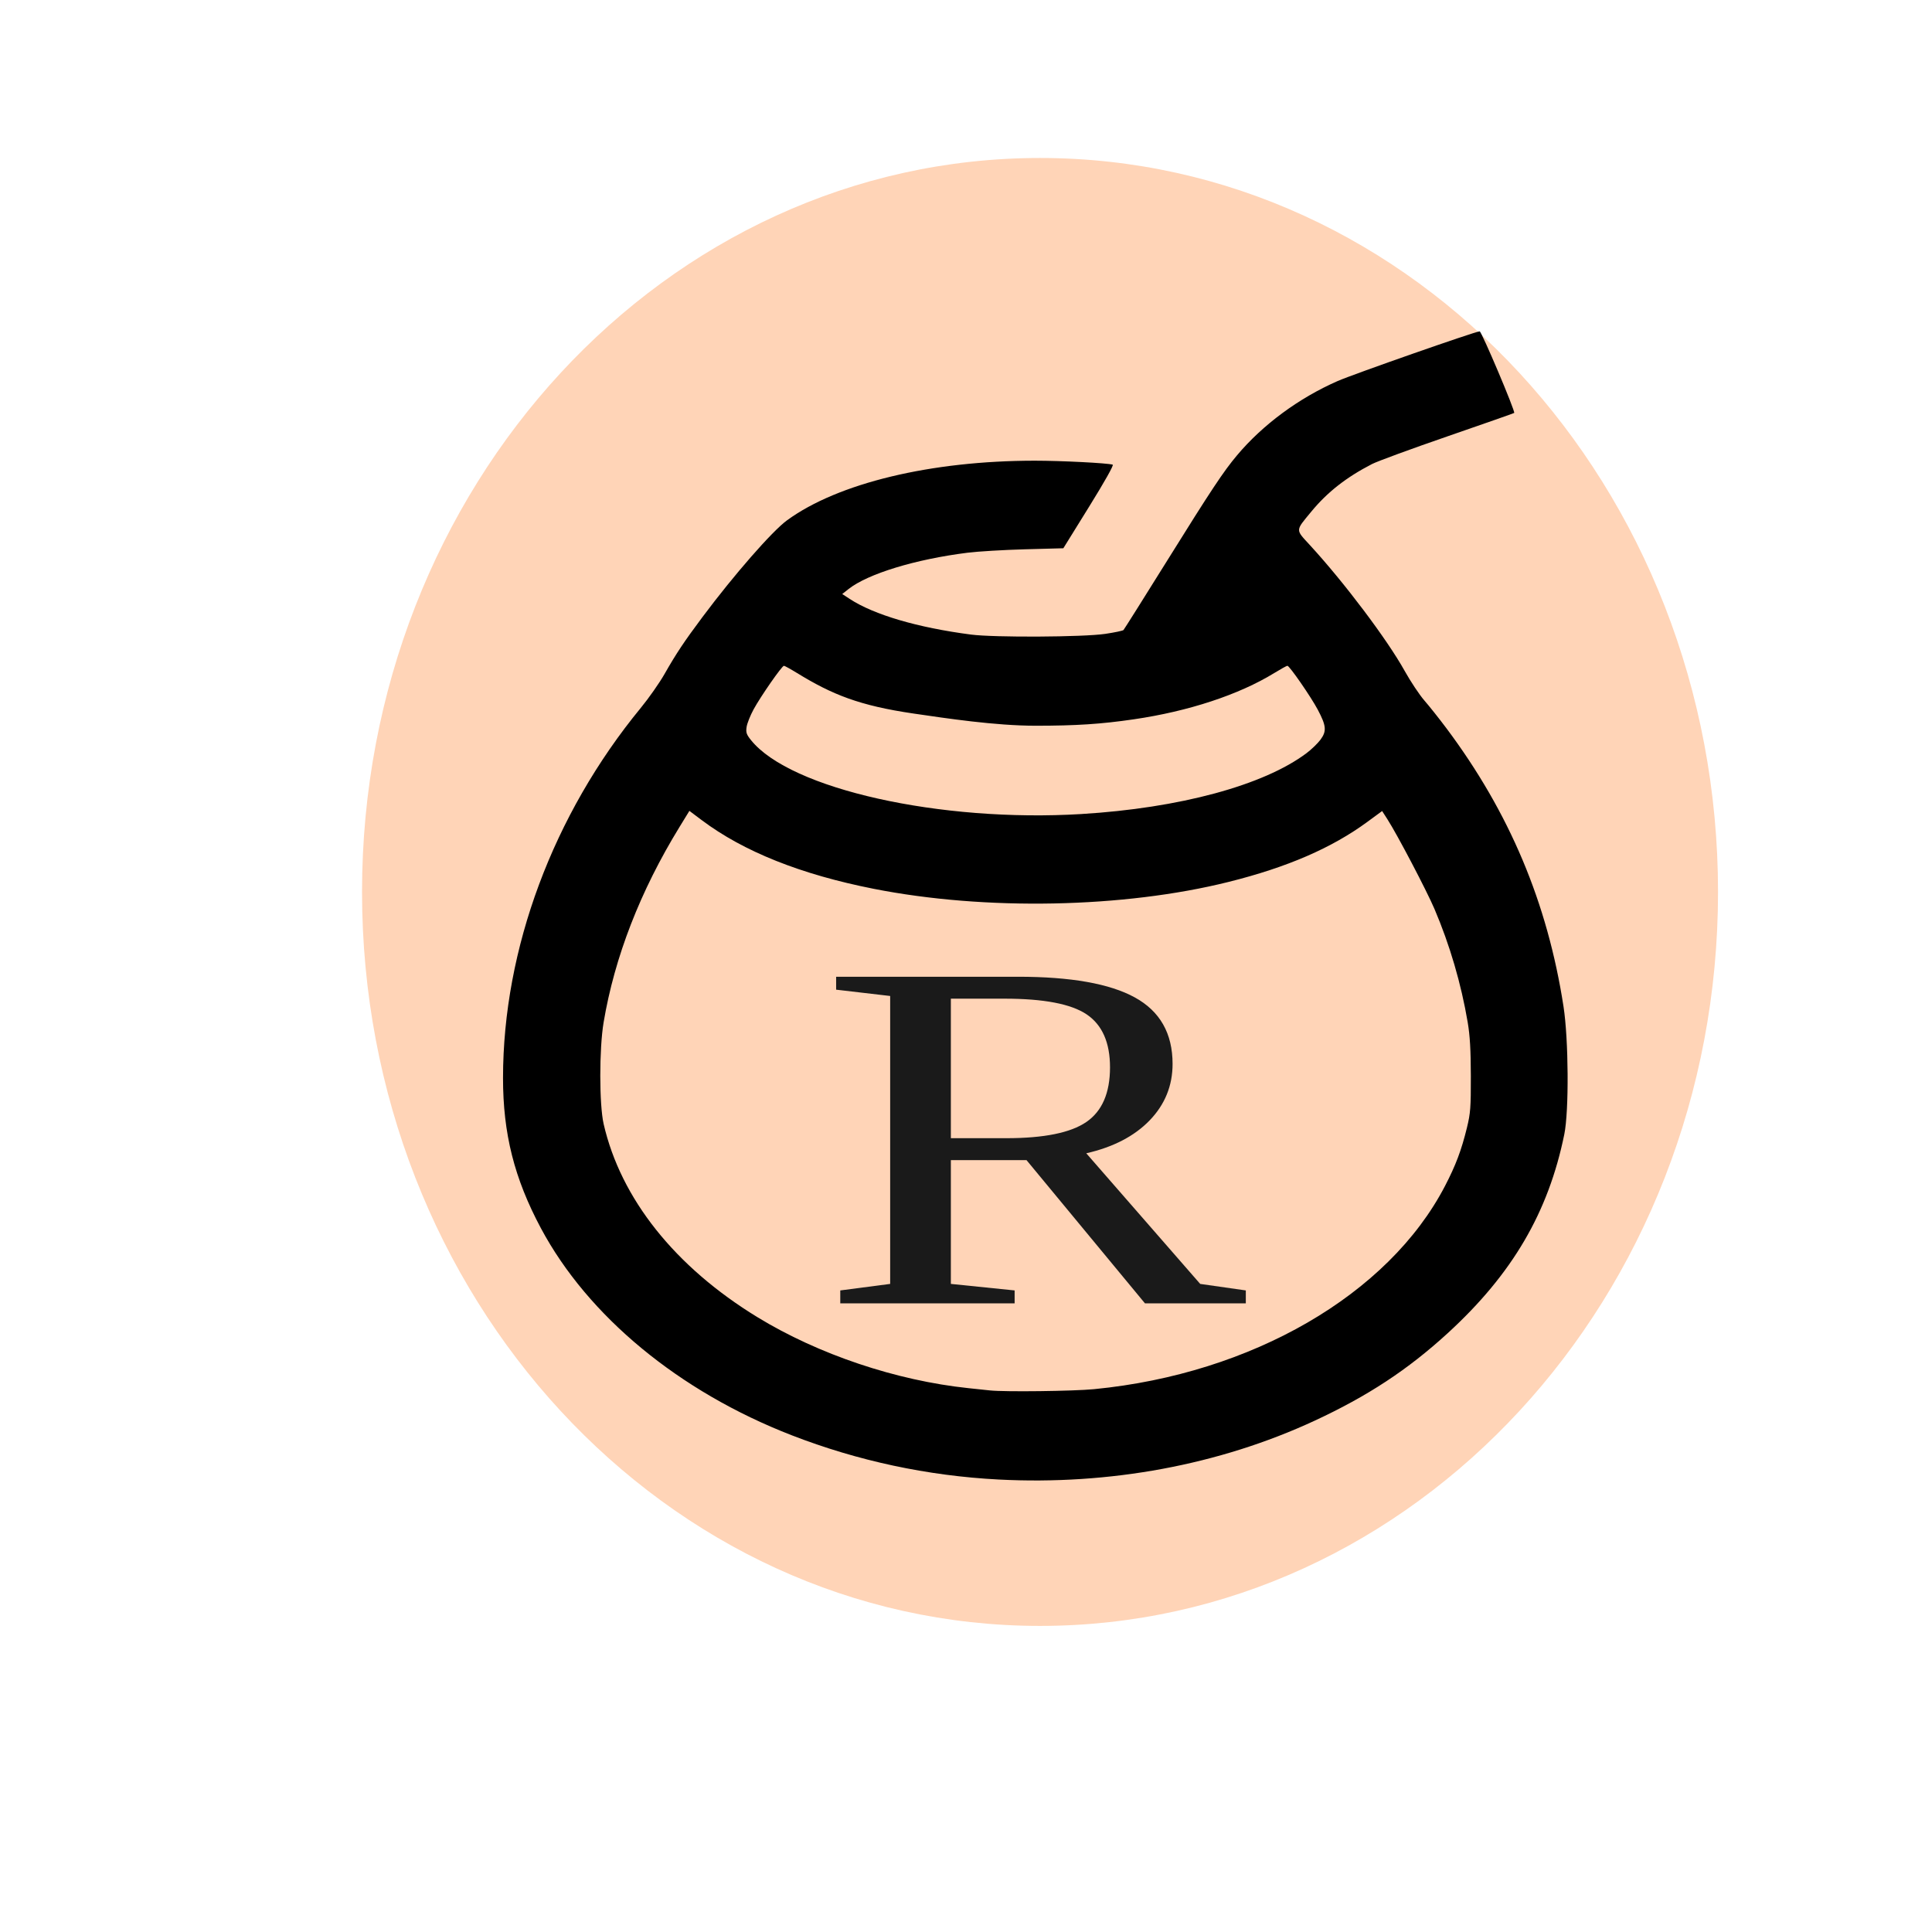
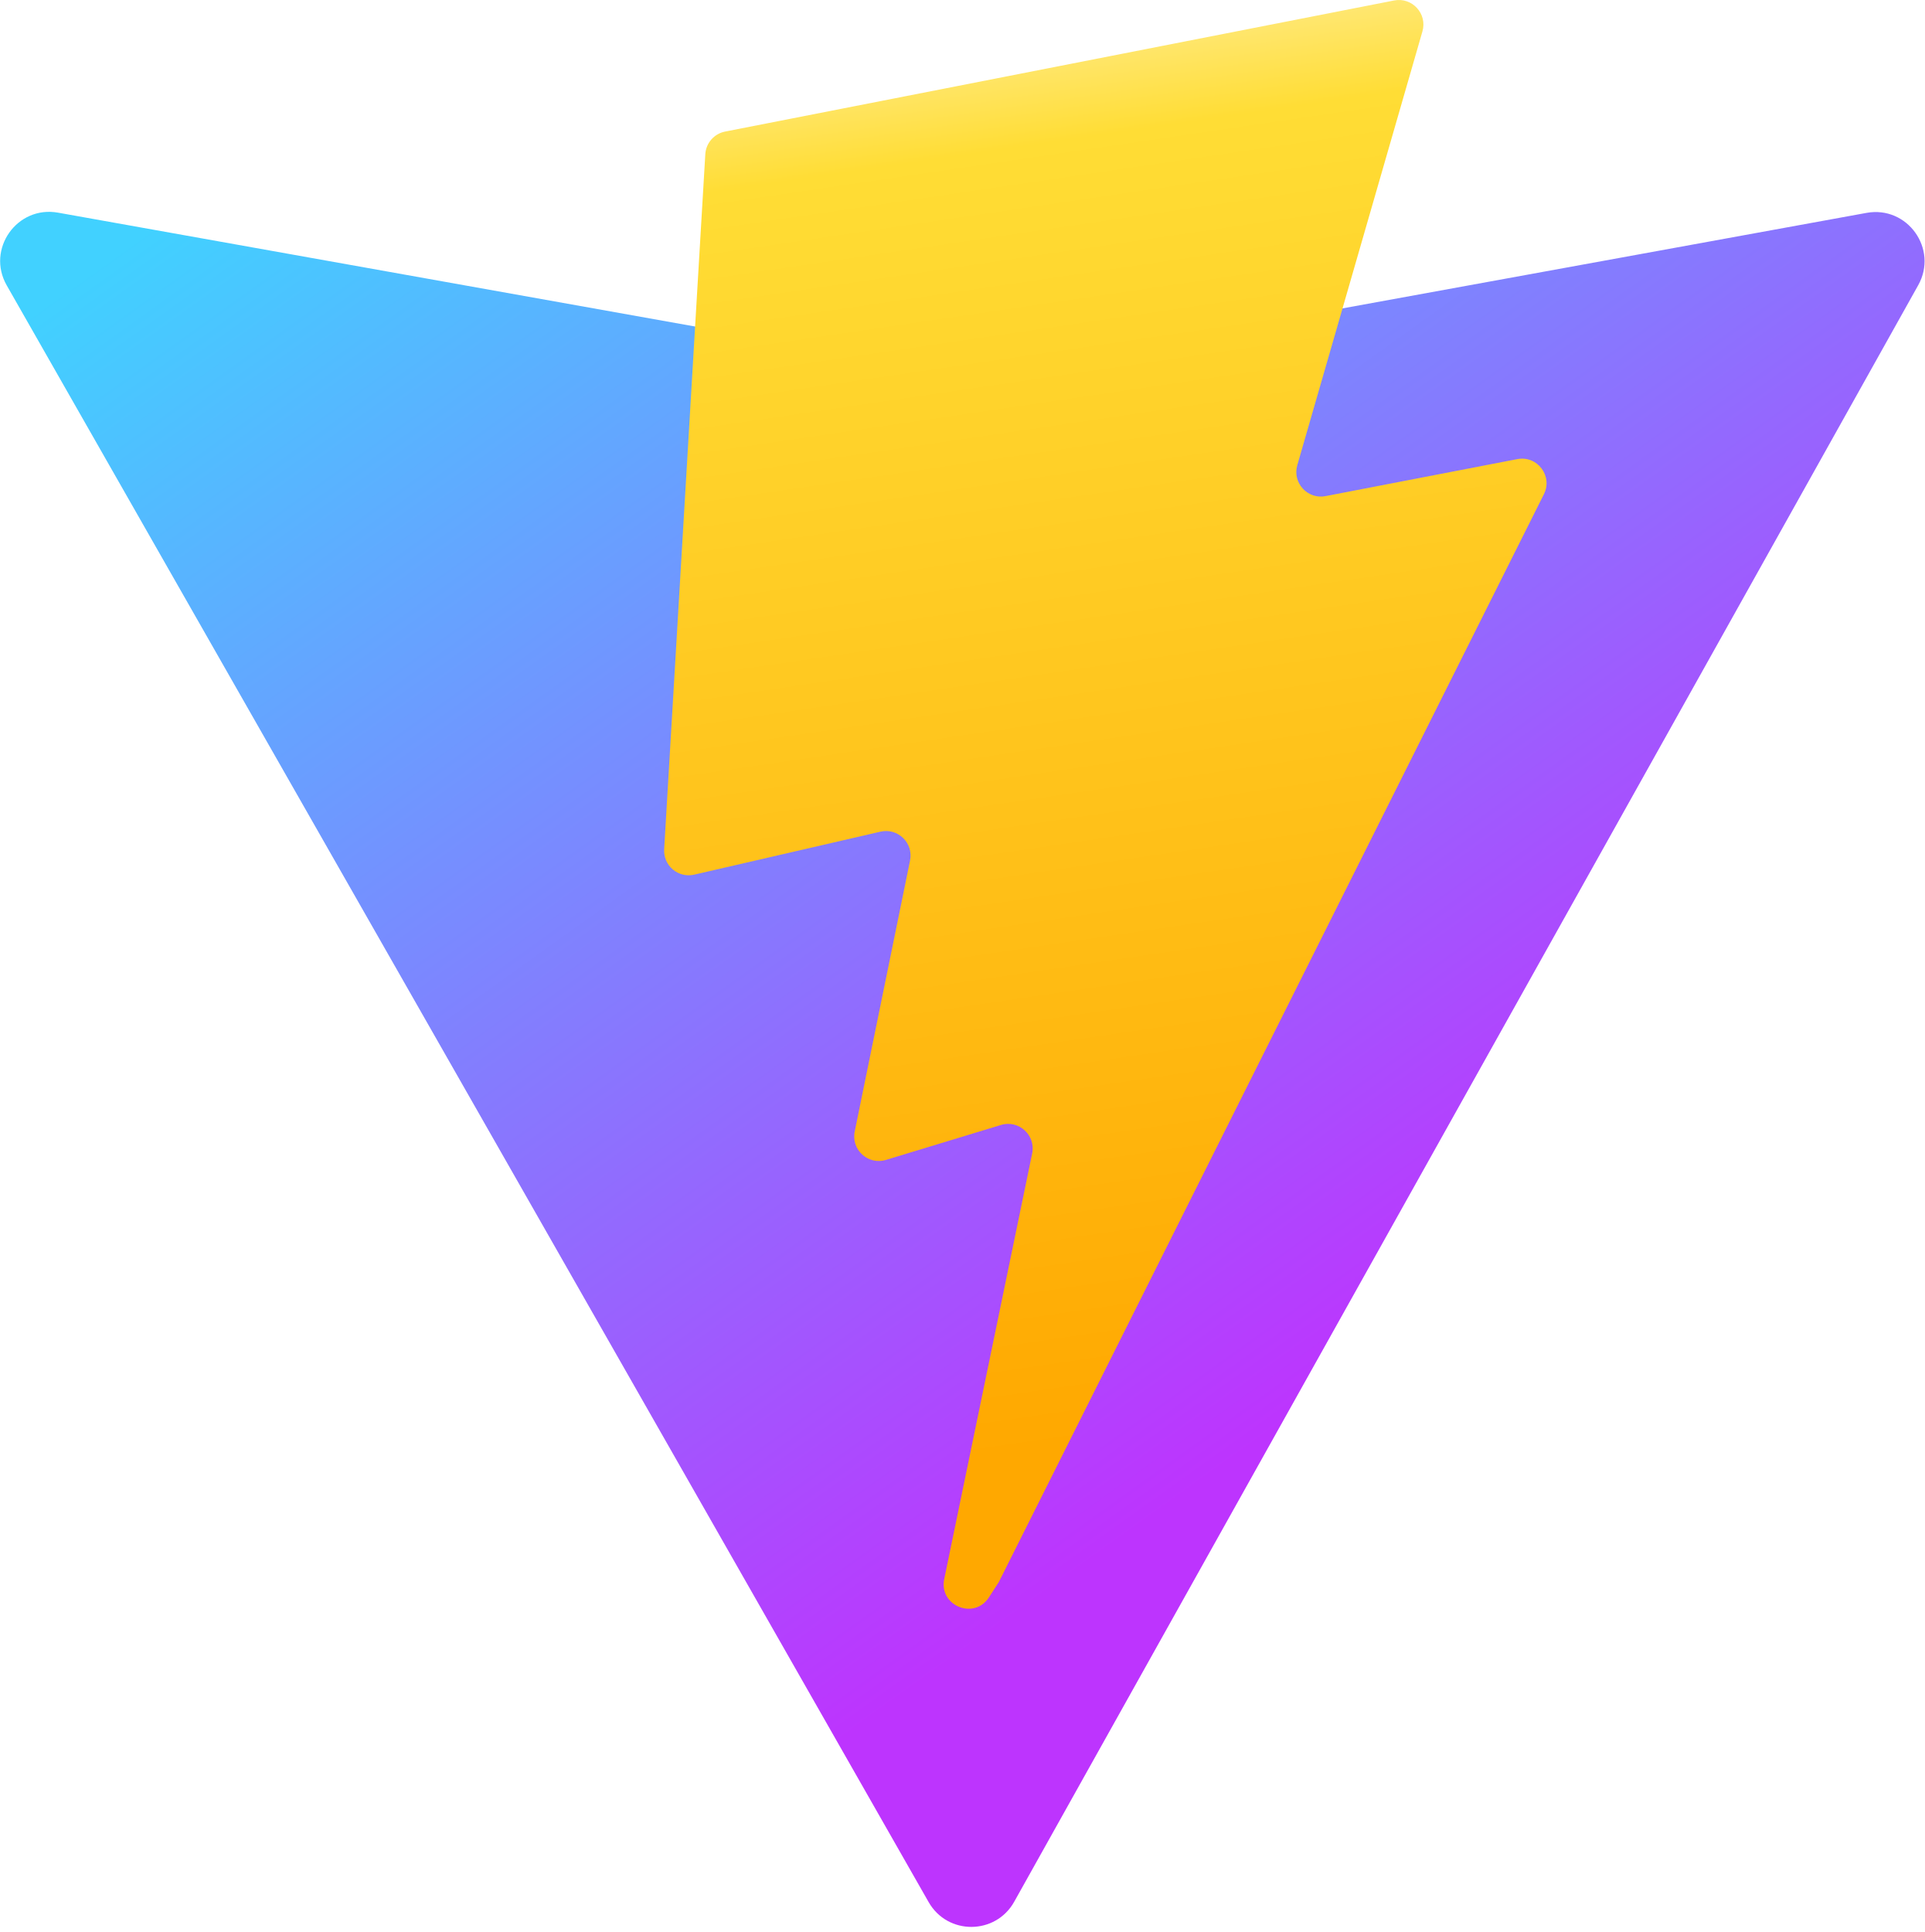
- <svg xmlns="http://www.w3.org/2000/svg" aria-hidden="true" role="img" class="iconify iconify--logos" width="31.88" height="32" preserveAspectRatio="xMidYMid meet" viewBox="0 0 256 257" version="1.1" id="svg6" xml:space="preserve">
-   <defs id="defs5">
+ <svg xmlns="http://www.w3.org/2000/svg" aria-hidden="true" role="img" class="iconify iconify--logos" width="31.88" height="32" preserveAspectRatio="xMidYMid meet" viewBox="0 0 256 257">
+   <defs>
    <linearGradient id="IconifyId1813088fe1fbc01fb466" x1="-.828%" x2="57.636%" y1="7.652%" y2="78.411%">
-       <stop offset="0%" stop-color="#41D1FF" id="stop1" />
-       <stop offset="100%" stop-color="#BD34FE" id="stop2" />
+       <stop offset="0%" stop-color="#41D1FF" />
+       <stop offset="100%" stop-color="#BD34FE" />
    </linearGradient>
-     <linearGradient id="IconifyId1813088fe1fbc01fb467" x1="188.006" x2="199.006" y1="3.553" y2="141.109" gradientTransform="matrix(0.7406354,0,0,1.350192,-14.44804,29.3339)" gradientUnits="userSpaceOnUse">
-       <stop offset="0%" stop-color="#FFEA83" id="stop3" />
-       <stop offset="8.333%" stop-color="#FFDD35" id="stop4" />
-       <stop offset="100%" stop-color="#FFA800" id="stop5" />
+     <linearGradient id="IconifyId1813088fe1fbc01fb467" x1="43.376%" x2="50.316%" y1="2.242%" y2="89.03%">
+       <stop offset="0%" stop-color="#FFEA83" />
+       <stop offset="8.333%" stop-color="#FFDD35" />
+       <stop offset="100%" stop-color="#FFA800" />
    </linearGradient>
  </defs>
-   <ellipse style="fill:#ffd4b7;fill-opacity:1;stroke-width:8.568" id="path7" cx="138.333" cy="118.649" rx="90.191" ry="97.634" />
-   <path style="fill:#000000" d="m 132.821,196.81 c -9.452,-0.491 -18.724,-2.474 -27.517,-5.885 -14.966,-5.806 -27.108,-15.83 -33.37,-27.55 -3.541,-6.627 -5.042,-12.588 -5.037,-19.999 0.012,-17.167 6.654,-35.004 18.325,-49.209 1.062,-1.293 2.484,-3.321 3.159,-4.508 1.555,-2.732 2.615,-4.322 5.065,-7.601 4.193,-5.61 9.248,-11.393 11.221,-12.837 6.775,-4.956 19.161,-7.938 32.973,-7.938 3.523,0 9.636,0.311 10.361,0.527 0.169,0.05 -1.046,2.214 -3.146,5.601 l -3.421,5.519 -5.109,0.139 c -2.81,0.076 -6.248,0.282 -7.64,0.456 -6.932,0.869 -13.261,2.802 -15.835,4.838 l -0.829,0.656 0.998,0.653 c 3.22,2.108 9.041,3.818 16.132,4.741 3.09,0.402 14.932,0.34 17.854,-0.093 1.244,-0.184 2.337,-0.415 2.43,-0.511 0.093,-0.097 2.723,-4.275 5.844,-9.285 5.839,-9.372 7.458,-11.814 9.255,-13.952 3.426,-4.077 8.209,-7.609 13.374,-9.878 2.088,-0.917 18.374,-6.617 18.906,-6.617 0.257,0 4.779,10.684 4.594,10.853 -0.05,0.046 -4.036,1.445 -8.857,3.108 -4.821,1.663 -9.347,3.324 -10.057,3.69 -3.418,1.761 -5.944,3.741 -8.077,6.33 -2.148,2.608 -2.138,2.327 -0.157,4.483 4.544,4.946 10.25,12.521 12.571,16.691 0.792,1.422 1.976,3.201 2.632,3.954 0.656,0.753 1.969,2.405 2.917,3.672 8.399,11.216 13.456,23.227 15.588,37.022 0.681,4.407 0.74,13.894 0.106,17.009 -2.117,10.397 -6.923,18.595 -15.508,26.454 -5.314,4.865 -10.656,8.375 -17.75,11.664 -12.632,5.856 -27.237,8.57 -41.998,7.803 z m 12.727,-12.022 c 20.962,-2.042 39.143,-12.573 46.655,-27.022 1.433,-2.758 2.184,-4.752 2.919,-7.755 0.47,-1.921 0.529,-2.698 0.52,-6.886 -0.007,-3.445 -0.12,-5.374 -0.418,-7.135 -0.868,-5.132 -2.382,-10.298 -4.418,-15.073 -1.047,-2.455 -4.944,-9.885 -6.262,-11.937 l -0.703,-1.095 -1.963,1.441 c -4.736,3.477 -10.653,6.039 -18.445,7.985 -13.987,3.493 -32.384,3.851 -47.237,0.919 -9.674,-1.909 -17.312,-4.96 -22.859,-9.128 l -1.648,-1.238 -1.314,2.142 c -5.224,8.518 -8.636,17.299 -10.096,25.984 -0.593,3.527 -0.59,10.943 0.005,13.535 2.281,9.932 9.508,19.006 20.469,25.698 8.094,4.942 18.444,8.422 28.054,9.433 1.198,0.126 2.488,0.262 2.866,0.303 1.979,0.211 11.11,0.099 13.873,-0.17 z m -1.72,-76.503 c 13.061,-0.79 24.251,-3.815 29.956,-8.098 0.657,-0.494 1.496,-1.304 1.863,-1.801 0.834,-1.13 0.768,-1.841 -0.368,-3.983 -0.911,-1.716 -3.762,-5.839 -4.039,-5.839 -0.098,0 -0.888,0.436 -1.756,0.969 -4.695,2.882 -11.399,5.089 -18.684,6.153 -4.359,0.636 -7.659,0.852 -13.048,0.852 -5.392,0 -11.863,-0.982 -16.231,-1.619 -7.22,-1.054 -10.844,-2.527 -15.501,-5.385 -0.868,-0.533 -1.658,-0.969 -1.756,-0.969 -0.262,0 -3.09,4.063 -4.03,5.79 -0.446,0.819 -0.867,1.876 -0.936,2.35 -0.108,0.735 -0.021,0.993 0.591,1.754 5.225,6.502 25.169,10.962 43.94,9.827 z" id="path6" />
-   <text xml:space="preserve" style="font-size:96.375px;text-align:start;writing-mode:lr-tb;direction:ltr;text-anchor:start;fill:#ffd4b7;fill-opacity:1;stroke-width:8.031" x="51.645" y="81.434" id="text8">
-     <tspan id="tspan8" style="fill:#1a1a1a;stroke-width:8.031" x="51.645" y="81.434" />
-   </text>
-   <text xml:space="preserve" style="font-size:75.353px;text-align:start;writing-mode:lr-tb;direction:ltr;text-anchor:start;fill:#1a1a1a;fill-opacity:1;stroke-width:6.279" x="95.748" y="196.911" id="text9" transform="scale(1.135744,0.8804798)">
-     <tspan id="tspan9" style="stroke-width:6.279" x="95.748" y="196.911">R</tspan>
-   </text>
+   <path fill="url(#IconifyId1813088fe1fbc01fb466)" d="M255.153 37.938L134.897 252.976c-2.483 4.44-8.862 4.466-11.382.048L.875 37.958c-2.746-4.814 1.371-10.646 6.827-9.67l120.385 21.517a6.537 6.537 0 0 0 2.322-.004l117.867-21.483c5.438-.991 9.574 4.796 6.877 9.62Z" />
+   <path fill="url(#IconifyId1813088fe1fbc01fb467)" d="M185.432.063L96.44 17.501a3.268 3.268 0 0 0-2.634 3.014l-5.474 92.456a3.268 3.268 0 0 0 3.997 3.378l24.777-5.718c2.318-.535 4.413 1.507 3.936 3.838l-7.361 36.047c-.495 2.426 1.782 4.5 4.151 3.78l15.304-4.649c2.372-.72 4.652 1.36 4.15 3.788l-11.698 56.621c-.732 3.542 3.979 5.473 5.943 2.437l1.313-2.028l72.516-144.72c1.215-2.423-.88-5.186-3.54-4.672l-25.505 4.922c-2.396.462-4.435-1.77-3.759-4.114l16.646-57.705c.677-2.35-1.37-4.583-3.769-4.113Z" />
</svg>
